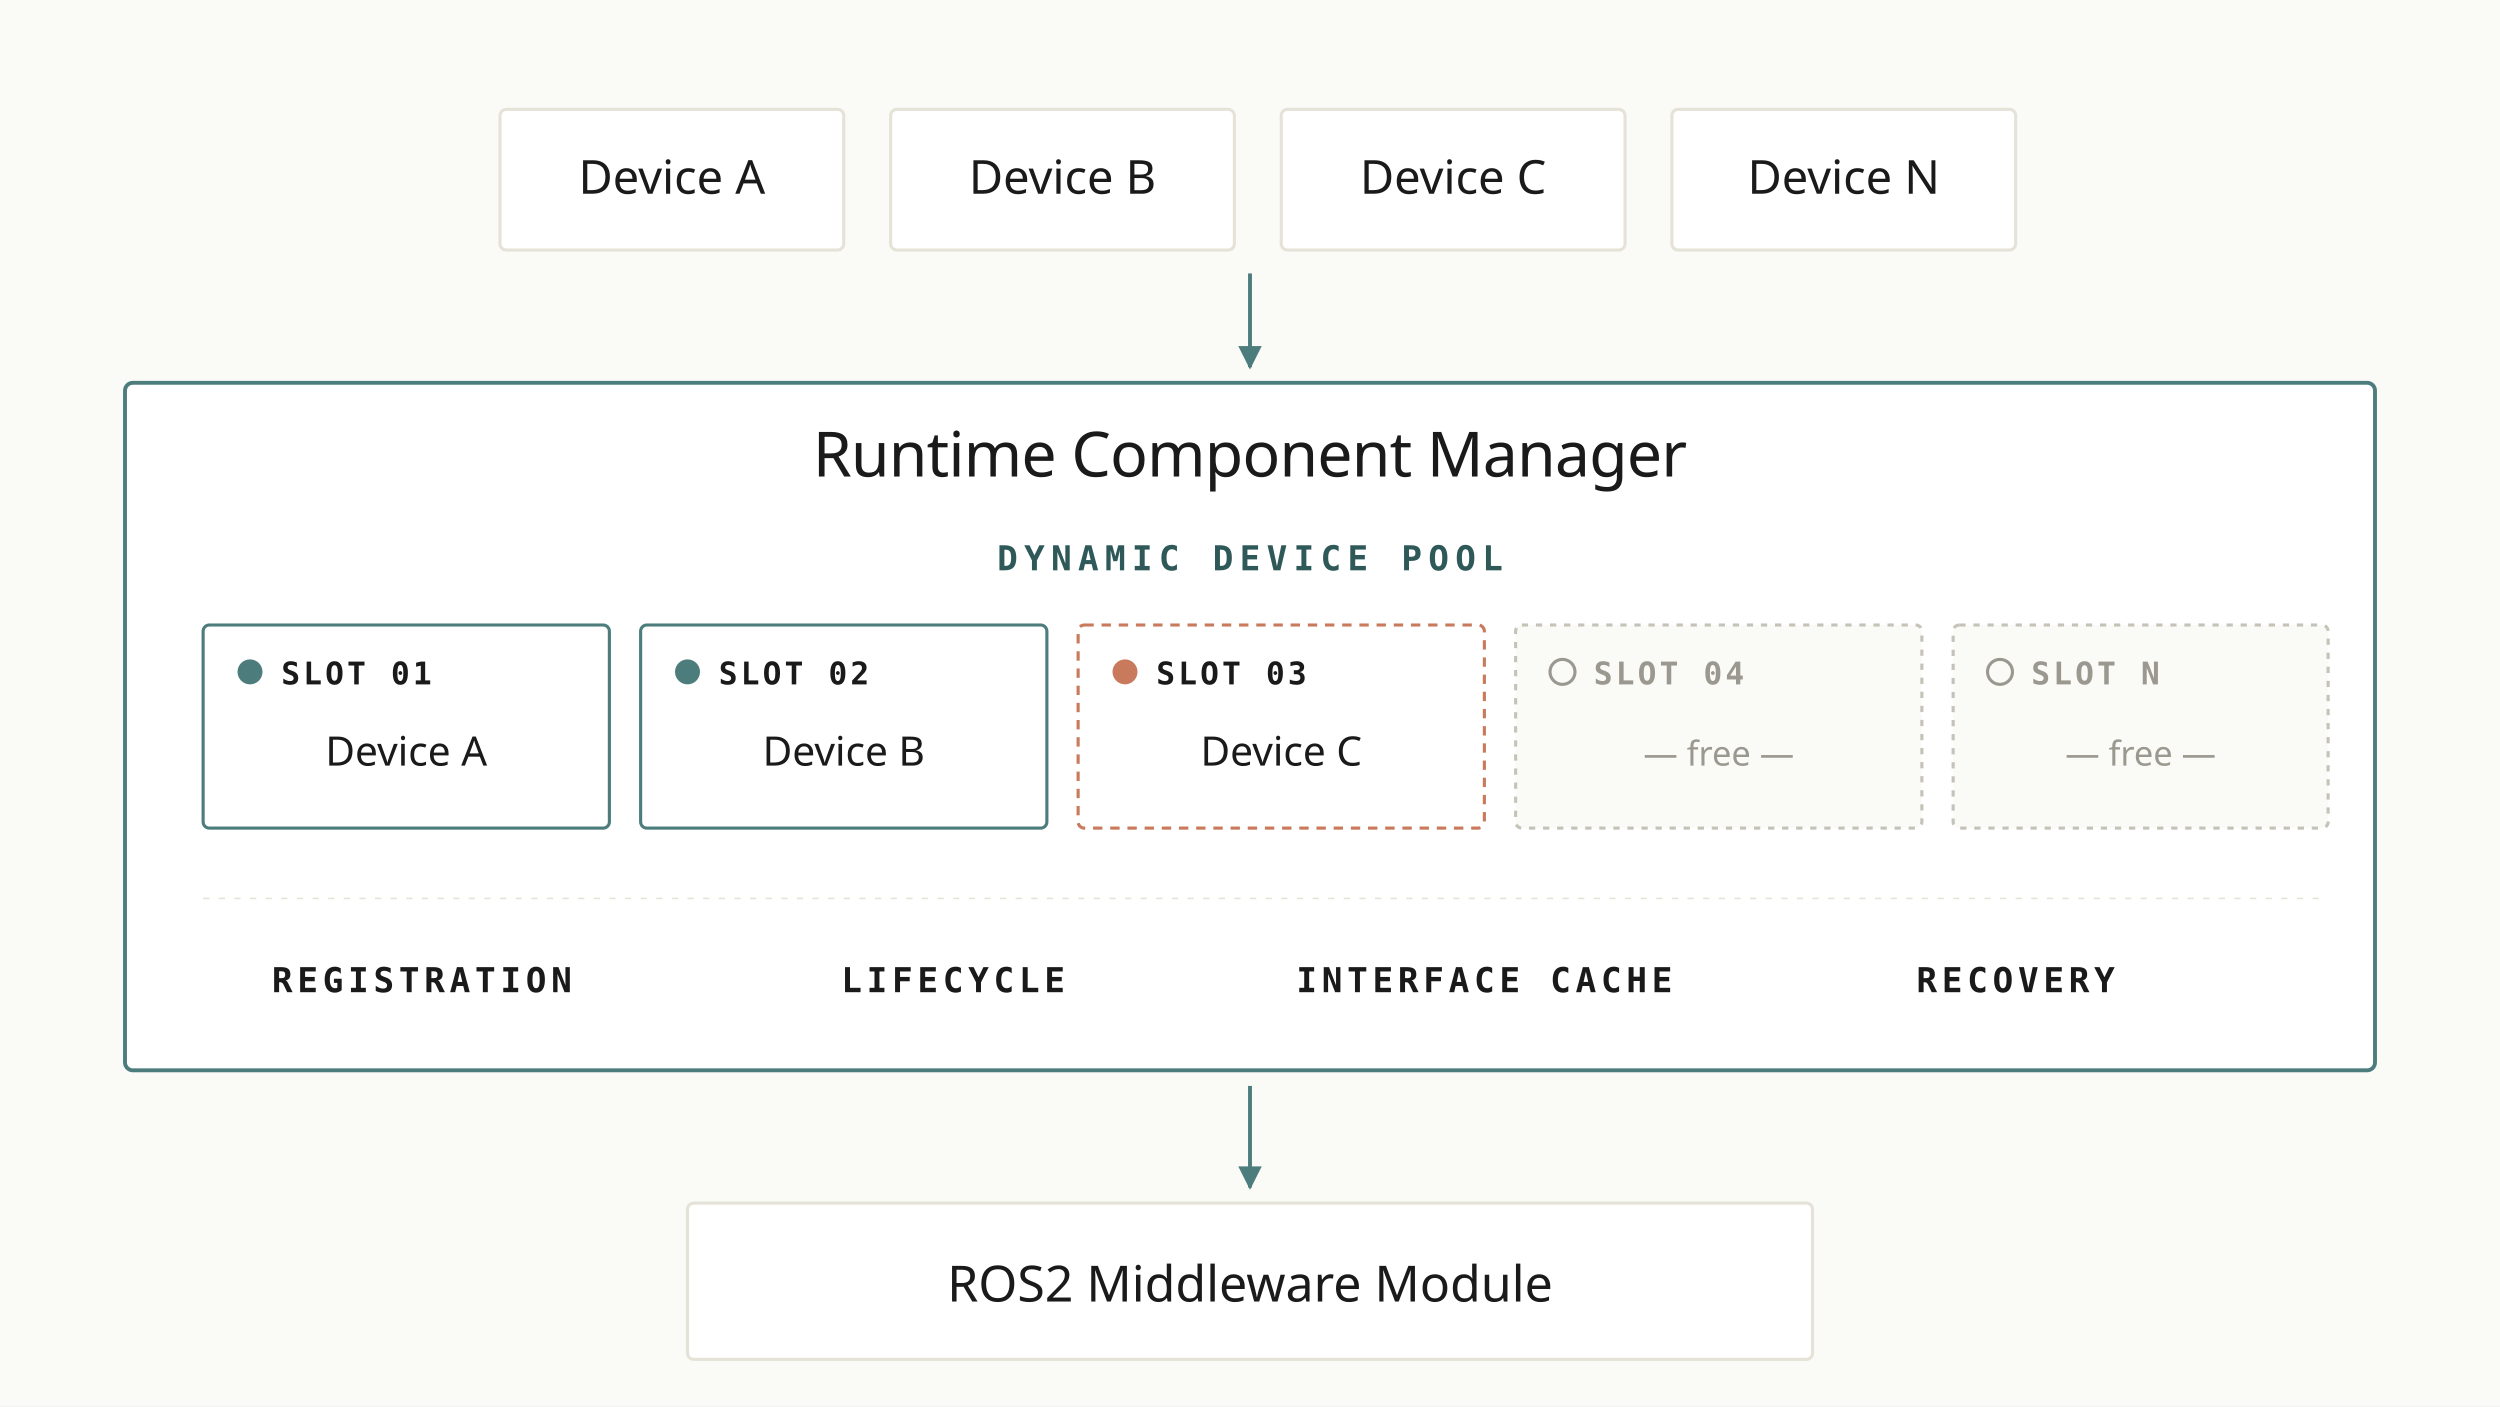
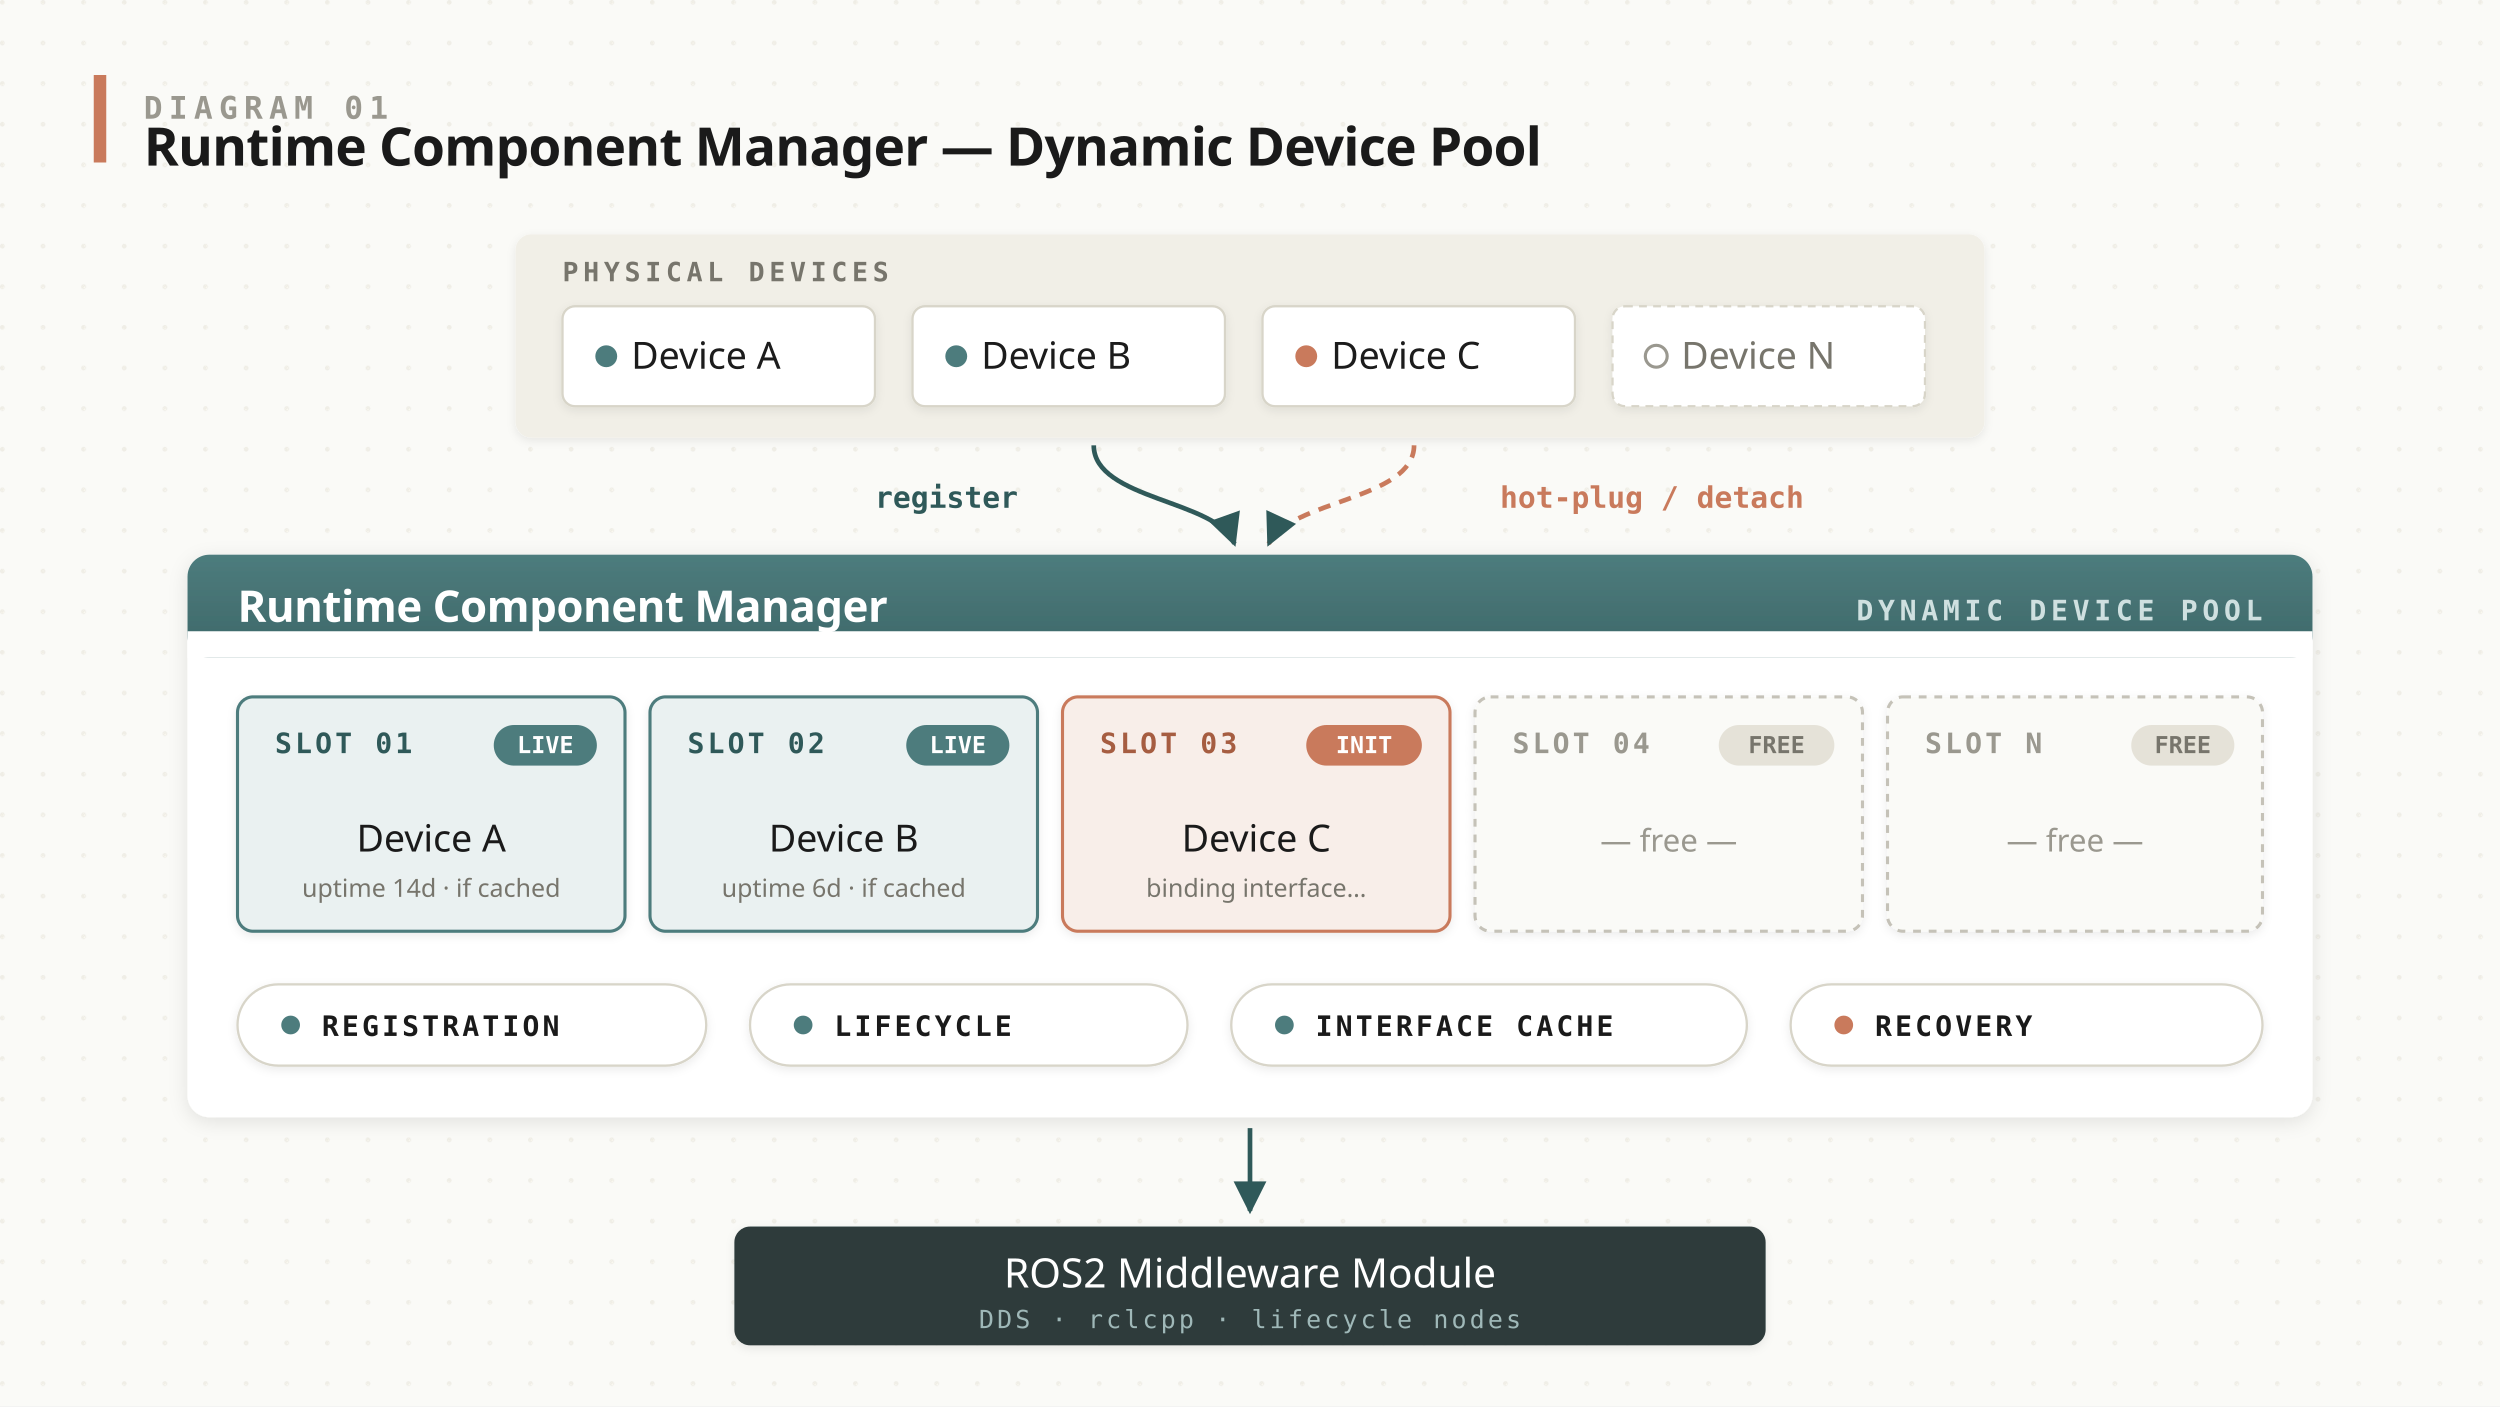
- <svg xmlns="http://www.w3.org/2000/svg" viewBox="0 0 1600 900" role="img" aria-label="Runtime Component Manager with Dynamic Device Pool" font-family="IBM Plex Sans, system-ui, sans-serif">
+ <svg xmlns="http://www.w3.org/2000/svg" viewBox="0 0 1600 900" role="img" aria-label="Runtime Component Manager redraw sample" font-family="IBM Plex Sans, system-ui, sans-serif">
  <defs>
-     <marker id="ah" viewBox="0 0 10 10" refX="9" refY="5" markerWidth="6" markerHeight="6" orient="auto-start-reverse">
-       <path d="M 0 0 L 10 5 L 0 10 z" fill="#4D7C7D" />
+     <marker id="ah2" viewBox="0 0 10 10" refX="9" refY="5" markerWidth="7" markerHeight="7" orient="auto-start-reverse">
+       <path d="M 0 0 L 10 5 L 0 10 z" fill="#2F5959" />
    </marker>
+     <filter id="soft" x="-20%" y="-20%" width="140%" height="140%">
+       <feDropShadow dx="0" dy="3" stdDeviation="6" flood-color="#1A1A1A" flood-opacity="0.10" />
+     </filter>
+     <filter id="soft-sm" x="-20%" y="-20%" width="140%" height="140%">
+       <feDropShadow dx="0" dy="2" stdDeviation="3" flood-color="#1A1A1A" flood-opacity="0.08" />
+     </filter>
+     <pattern id="dots" width="26" height="26" patternUnits="userSpaceOnUse">
+       <circle cx="1.5" cy="1.5" r="1.5" fill="#E5E2D8" />
+     </pattern>
+     <linearGradient id="hdr" x1="0" y1="0" x2="0" y2="1">
+       <stop offset="0" stop-color="#4D7C7D" />
+       <stop offset="1" stop-color="#3D6768" />
+     </linearGradient>
  </defs>
  <rect width="1600" height="900" fill="#FAFAF7" />
+   <rect width="1600" height="900" fill="url(#dots)" opacity="0.55" />
  <g>
-     <rect x="320" y="70" width="220" height="90" rx="4" fill="#FFFFFF" stroke="#E5E2D8" stroke-width="2" />
-     <text x="430" y="124" fill="#1A1A1A" font-size="30" text-anchor="middle" font-weight="500">Device A</text>
-     <rect x="570" y="70" width="220" height="90" rx="4" fill="#FFFFFF" stroke="#E5E2D8" stroke-width="2" />
-     <text x="680" y="124" fill="#1A1A1A" font-size="30" text-anchor="middle" font-weight="500">Device B</text>
-     <rect x="820" y="70" width="220" height="90" rx="4" fill="#FFFFFF" stroke="#E5E2D8" stroke-width="2" />
-     <text x="930" y="124" fill="#1A1A1A" font-size="30" text-anchor="middle" font-weight="500">Device C</text>
-     <rect x="1070" y="70" width="220" height="90" rx="4" fill="#FFFFFF" stroke="#E5E2D8" stroke-width="2" />
-     <text x="1180" y="124" fill="#1A1A1A" font-size="30" text-anchor="middle" font-weight="500">Device N</text>
+     <rect x="60" y="48" width="8" height="56" fill="#C97A5C" />
+     <text x="92" y="76" fill="#9A988F" font-size="20" font-family="IBM Plex Mono, monospace" letter-spacing="4" font-weight="600">DIAGRAM 01</text>
+     <text x="92" y="106" fill="#1A1A1A" font-size="34" font-weight="600" letter-spacing="-0.5">Runtime Component Manager — Dynamic Device Pool</text>
  </g>
-   <path d="M 800 175 L 800 235" stroke="#4D7C7D" stroke-width="2.5" fill="none" marker-end="url(#ah)" />
-   <rect x="80" y="245" width="1440" height="440" rx="5" fill="#FFFFFF" stroke="#4D7C7D" stroke-width="2.5" />
-   <text x="800" y="305" fill="#1A1A1A" font-size="40" font-weight="500" letter-spacing="-0.5" text-anchor="middle">Runtime Component Manager</text>
-   <text x="800" y="365" font-family="IBM Plex Mono, ui-monospace, Menlo, monospace" fill="#2F5959" font-size="22" letter-spacing="4" text-anchor="middle" font-weight="600">DYNAMIC DEVICE POOL</text>
-   <g>
-     <rect x="130" y="400" width="260" height="130" rx="4" fill="#FFFFFF" stroke="#4D7C7D" stroke-width="2" />
-     <circle cx="160" cy="430" r="8" fill="#4D7C7D" />
-     <text x="180" y="438" font-family="IBM Plex Mono, ui-monospace, Menlo, monospace" fill="#1A1A1A" font-size="20" letter-spacing="2" font-weight="600">SLOT 01</text>
-     <text x="260" y="490" fill="#1A1A1A" font-size="26" text-anchor="middle" font-weight="500">Device A</text>
-     <rect x="410" y="400" width="260" height="130" rx="4" fill="#FFFFFF" stroke="#4D7C7D" stroke-width="2" />
-     <circle cx="440" cy="430" r="8" fill="#4D7C7D" />
-     <text x="460" y="438" font-family="IBM Plex Mono, ui-monospace, Menlo, monospace" fill="#1A1A1A" font-size="20" letter-spacing="2" font-weight="600">SLOT 02</text>
-     <text x="540" y="490" fill="#1A1A1A" font-size="26" text-anchor="middle" font-weight="500">Device B</text>
-     <rect x="690" y="400" width="260" height="130" rx="4" fill="#FFFFFF" stroke="#C97A5C" stroke-width="2" stroke-dasharray="6 5" />
-     <circle cx="720" cy="430" r="8" fill="#C97A5C" />
-     <text x="740" y="438" font-family="IBM Plex Mono, ui-monospace, Menlo, monospace" fill="#1A1A1A" font-size="20" letter-spacing="2" font-weight="600">SLOT 03</text>
-     <text x="820" y="490" fill="#1A1A1A" font-size="26" text-anchor="middle" font-weight="500">Device C</text>
-     <rect x="970" y="400" width="260" height="130" rx="4" fill="#FAFAF7" stroke="#C5C2B8" stroke-width="2" stroke-dasharray="4 5" />
-     <circle cx="1000" cy="430" r="8" fill="none" stroke="#9A988F" stroke-width="2" />
-     <text x="1020" y="438" font-family="IBM Plex Mono, ui-monospace, Menlo, monospace" fill="#9A988F" font-size="20" letter-spacing="2" font-weight="600">SLOT 04</text>
-     <text x="1100" y="490" fill="#9A988F" font-size="22" text-anchor="middle">— free —</text>
-     <rect x="1250" y="400" width="240" height="130" rx="4" fill="#FAFAF7" stroke="#C5C2B8" stroke-width="2" stroke-dasharray="4 5" />
-     <circle cx="1280" cy="430" r="8" fill="none" stroke="#9A988F" stroke-width="2" />
-     <text x="1300" y="438" font-family="IBM Plex Mono, ui-monospace, Menlo, monospace" fill="#9A988F" font-size="20" letter-spacing="2" font-weight="600">SLOT N</text>
-     <text x="1370" y="490" fill="#9A988F" font-size="22" text-anchor="middle">— free —</text>
+   <g filter="url(#soft-sm)">
+     <rect x="330" y="150" width="940" height="130" rx="10" fill="#F1EFE7" />
  </g>
-   <line x1="130" y1="575" x2="1490" y2="575" stroke="#E5E2D8" stroke-dasharray="4 6" />
-   <g>
-     <text x="270" y="635" font-family="IBM Plex Mono, ui-monospace, Menlo, monospace" fill="#1A1A1A" font-size="22" letter-spacing="3" font-weight="600" text-anchor="middle">REGISTRATION</text>
-     <text x="610" y="635" font-family="IBM Plex Mono, ui-monospace, Menlo, monospace" fill="#1A1A1A" font-size="22" letter-spacing="3" font-weight="600" text-anchor="middle">LIFECYCLE</text>
-     <text x="950" y="635" font-family="IBM Plex Mono, ui-monospace, Menlo, monospace" fill="#1A1A1A" font-size="22" letter-spacing="3" font-weight="600" text-anchor="middle">INTERFACE CACHE</text>
-     <text x="1290" y="635" font-family="IBM Plex Mono, ui-monospace, Menlo, monospace" fill="#1A1A1A" font-size="22" letter-spacing="3" font-weight="600" text-anchor="middle">RECOVERY</text>
+   <text x="360" y="180" fill="#77756C" font-size="17" font-family="IBM Plex Mono, monospace" letter-spacing="3" font-weight="600">PHYSICAL DEVICES</text>
+   <g filter="url(#soft-sm)">
+     <g>
+       <rect x="360" y="196" width="200" height="64" rx="8" fill="#FFFFFF" stroke="#D8D5C9" stroke-width="1.5" />
+       <circle cx="388" cy="228" r="7" fill="#4D7C7D" />
+       <text x="404" y="236" fill="#1A1A1A" font-size="24" font-weight="500">Device A</text>
+     </g>
+     <g>
+       <rect x="584" y="196" width="200" height="64" rx="8" fill="#FFFFFF" stroke="#D8D5C9" stroke-width="1.5" />
+       <circle cx="612" cy="228" r="7" fill="#4D7C7D" />
+       <text x="628" y="236" fill="#1A1A1A" font-size="24" font-weight="500">Device B</text>
+     </g>
+     <g>
+       <rect x="808" y="196" width="200" height="64" rx="8" fill="#FFFFFF" stroke="#D8D5C9" stroke-width="1.5" />
+       <circle cx="836" cy="228" r="7" fill="#C97A5C" />
+       <text x="852" y="236" fill="#1A1A1A" font-size="24" font-weight="500">Device C</text>
+     </g>
+     <g>
+       <rect x="1032" y="196" width="200" height="64" rx="8" fill="#FFFFFF" stroke="#D8D5C9" stroke-width="1.5" stroke-dasharray="5 4" />
+       <circle cx="1060" cy="228" r="7" fill="none" stroke="#9A988F" stroke-width="2" />
+       <text x="1076" y="236" fill="#77756C" font-size="24" font-weight="500">Device N</text>
+     </g>
  </g>
-   <path d="M 800 695 L 800 760" stroke="#4D7C7D" stroke-width="2.5" fill="none" marker-end="url(#ah)" />
-   <rect x="440" y="770" width="720" height="100" rx="4" fill="#FFFFFF" stroke="#E5E2D8" stroke-width="2" />
-   <text x="800" y="833" fill="#1A1A1A" font-size="32" text-anchor="middle" font-weight="500">ROS2 Middleware Module</text>
+   <path d="M 700 285 C 700 320, 780 320, 790 348" stroke="#2F5959" stroke-width="3" fill="none" marker-end="url(#ah2)" />
+   <path d="M 905 285 C 905 320, 825 320, 812 348" stroke="#C97A5C" stroke-width="3" fill="none" stroke-dasharray="8 6" marker-end="url(#ah2)" />
+   <text x="960" y="325" fill="#C97A5C" font-size="19" font-family="IBM Plex Mono, monospace" font-weight="600">hot-plug / detach</text>
+   <text x="560" y="325" fill="#2F5959" font-size="19" font-family="IBM Plex Mono, monospace" font-weight="600">register</text>
+   <g filter="url(#soft)">
+     <rect x="120" y="355" width="1360" height="360" rx="14" fill="#FFFFFF" />
+     <rect x="120" y="355" width="1360" height="66" rx="14" fill="url(#hdr)" />
+     <rect x="120" y="404" width="1360" height="17" fill="#FFFFFF" />
+   </g>
+   <text x="152" y="398" fill="#FFFFFF" font-size="28" font-weight="600" letter-spacing="-0.3">Runtime Component Manager</text>
+   <text x="1448" y="397" fill="#CFE0E0" font-size="18" font-family="IBM Plex Mono, monospace" letter-spacing="3" text-anchor="end" font-weight="600">DYNAMIC DEVICE POOL</text>
+   <g filter="url(#soft-sm)">
+     <rect x="152" y="446" width="248" height="150" rx="10" fill="#EAF1F1" stroke="#4D7C7D" stroke-width="2" />
+     <rect x="416" y="446" width="248" height="150" rx="10" fill="#EAF1F1" stroke="#4D7C7D" stroke-width="2" />
+     <rect x="680" y="446" width="248" height="150" rx="10" fill="#F8EEE9" stroke="#C97A5C" stroke-width="2" />
+     <rect x="944" y="446" width="248" height="150" rx="10" fill="#FAFAF7" stroke="#C5C2B8" stroke-width="2" stroke-dasharray="5 5" />
+     <rect x="1208" y="446" width="240" height="150" rx="10" fill="#FAFAF7" stroke="#C5C2B8" stroke-width="2" stroke-dasharray="5 5" />
+   </g>
+   <g font-family="IBM Plex Mono, monospace" font-weight="600">
+     <text x="176" y="482" fill="#2F5959" font-size="18" letter-spacing="2">SLOT 01</text>
+     <text x="440" y="482" fill="#2F5959" font-size="18" letter-spacing="2">SLOT 02</text>
+     <text x="704" y="482" fill="#A65D41" font-size="18" letter-spacing="2">SLOT 03</text>
+     <text x="968" y="482" fill="#9A988F" font-size="18" letter-spacing="2">SLOT 04</text>
+     <text x="1232" y="482" fill="#9A988F" font-size="18" letter-spacing="2">SLOT N</text>
+   </g>
+   <g font-size="15" font-family="IBM Plex Mono, monospace" font-weight="600">
+     <rect x="316" y="464" width="66" height="26" rx="13" fill="#4D7C7D" />
+     <text x="349" y="482" fill="#FFFFFF" text-anchor="middle">LIVE</text>
+     <rect x="580" y="464" width="66" height="26" rx="13" fill="#4D7C7D" />
+     <text x="613" y="482" fill="#FFFFFF" text-anchor="middle">LIVE</text>
+     <rect x="836" y="464" width="74" height="26" rx="13" fill="#C97A5C" />
+     <text x="873" y="482" fill="#FFFFFF" text-anchor="middle">INIT</text>
+     <rect x="1100" y="464" width="74" height="26" rx="13" fill="#E5E2D8" />
+     <text x="1137" y="482" fill="#77756C" text-anchor="middle">FREE</text>
+     <rect x="1364" y="464" width="66" height="26" rx="13" fill="#E5E2D8" />
+     <text x="1397" y="482" fill="#77756C" text-anchor="middle">FREE</text>
+   </g>
+   <g font-size="24" font-weight="500">
+     <text x="276" y="545" fill="#1A1A1A" text-anchor="middle">Device A</text>
+     <text x="540" y="545" fill="#1A1A1A" text-anchor="middle">Device B</text>
+     <text x="804" y="545" fill="#1A1A1A" text-anchor="middle">Device C</text>
+     <text x="1068" y="545" fill="#9A988F" text-anchor="middle" font-size="20">— free —</text>
+     <text x="1328" y="545" fill="#9A988F" text-anchor="middle" font-size="20">— free —</text>
+   </g>
+   <g font-size="16" fill="#77756C">
+     <text x="276" y="574" text-anchor="middle">uptime 14d · if cached</text>
+     <text x="540" y="574" text-anchor="middle">uptime 6d · if cached</text>
+     <text x="804" y="574" text-anchor="middle">binding interface…</text>
+   </g>
+   <g font-family="IBM Plex Mono, monospace" font-size="18" font-weight="600">
+     <g filter="url(#soft-sm)">
+       <rect x="152" y="630" width="300" height="52" rx="26" fill="#FFFFFF" stroke="#D8D5C9" stroke-width="1.5" />
+       <rect x="480" y="630" width="280" height="52" rx="26" fill="#FFFFFF" stroke="#D8D5C9" stroke-width="1.5" />
+       <rect x="788" y="630" width="330" height="52" rx="26" fill="#FFFFFF" stroke="#D8D5C9" stroke-width="1.5" />
+       <rect x="1146" y="630" width="302" height="52" rx="26" fill="#FFFFFF" stroke="#D8D5C9" stroke-width="1.5" />
+     </g>
+     <circle cx="186" cy="656" r="6" fill="#4D7C7D" />
+     <text x="206" y="663" fill="#1A1A1A" letter-spacing="2">REGISTRATION</text>
+     <circle cx="514" cy="656" r="6" fill="#4D7C7D" />
+     <text x="534" y="663" fill="#1A1A1A" letter-spacing="2">LIFECYCLE</text>
+     <circle cx="822" cy="656" r="6" fill="#4D7C7D" />
+     <text x="842" y="663" fill="#1A1A1A" letter-spacing="2">INTERFACE CACHE</text>
+     <circle cx="1180" cy="656" r="6" fill="#C97A5C" />
+     <text x="1200" y="663" fill="#1A1A1A" letter-spacing="2">RECOVERY</text>
+   </g>
+   <path d="M 800 722 L 800 775" stroke="#2F5959" stroke-width="3" fill="none" marker-end="url(#ah2)" />
+   <g filter="url(#soft-sm)">
+     <rect x="470" y="785" width="660" height="76" rx="10" fill="#2F3B3B" />
+   </g>
+   <text x="800" y="824" fill="#FFFFFF" font-size="26" text-anchor="middle" font-weight="500">ROS2 Middleware Module</text>
+   <text x="800" y="850" fill="#9FB8B8" font-size="16" text-anchor="middle" font-family="IBM Plex Mono, monospace" letter-spacing="2">DDS · rclcpp · lifecycle nodes</text>
</svg>
